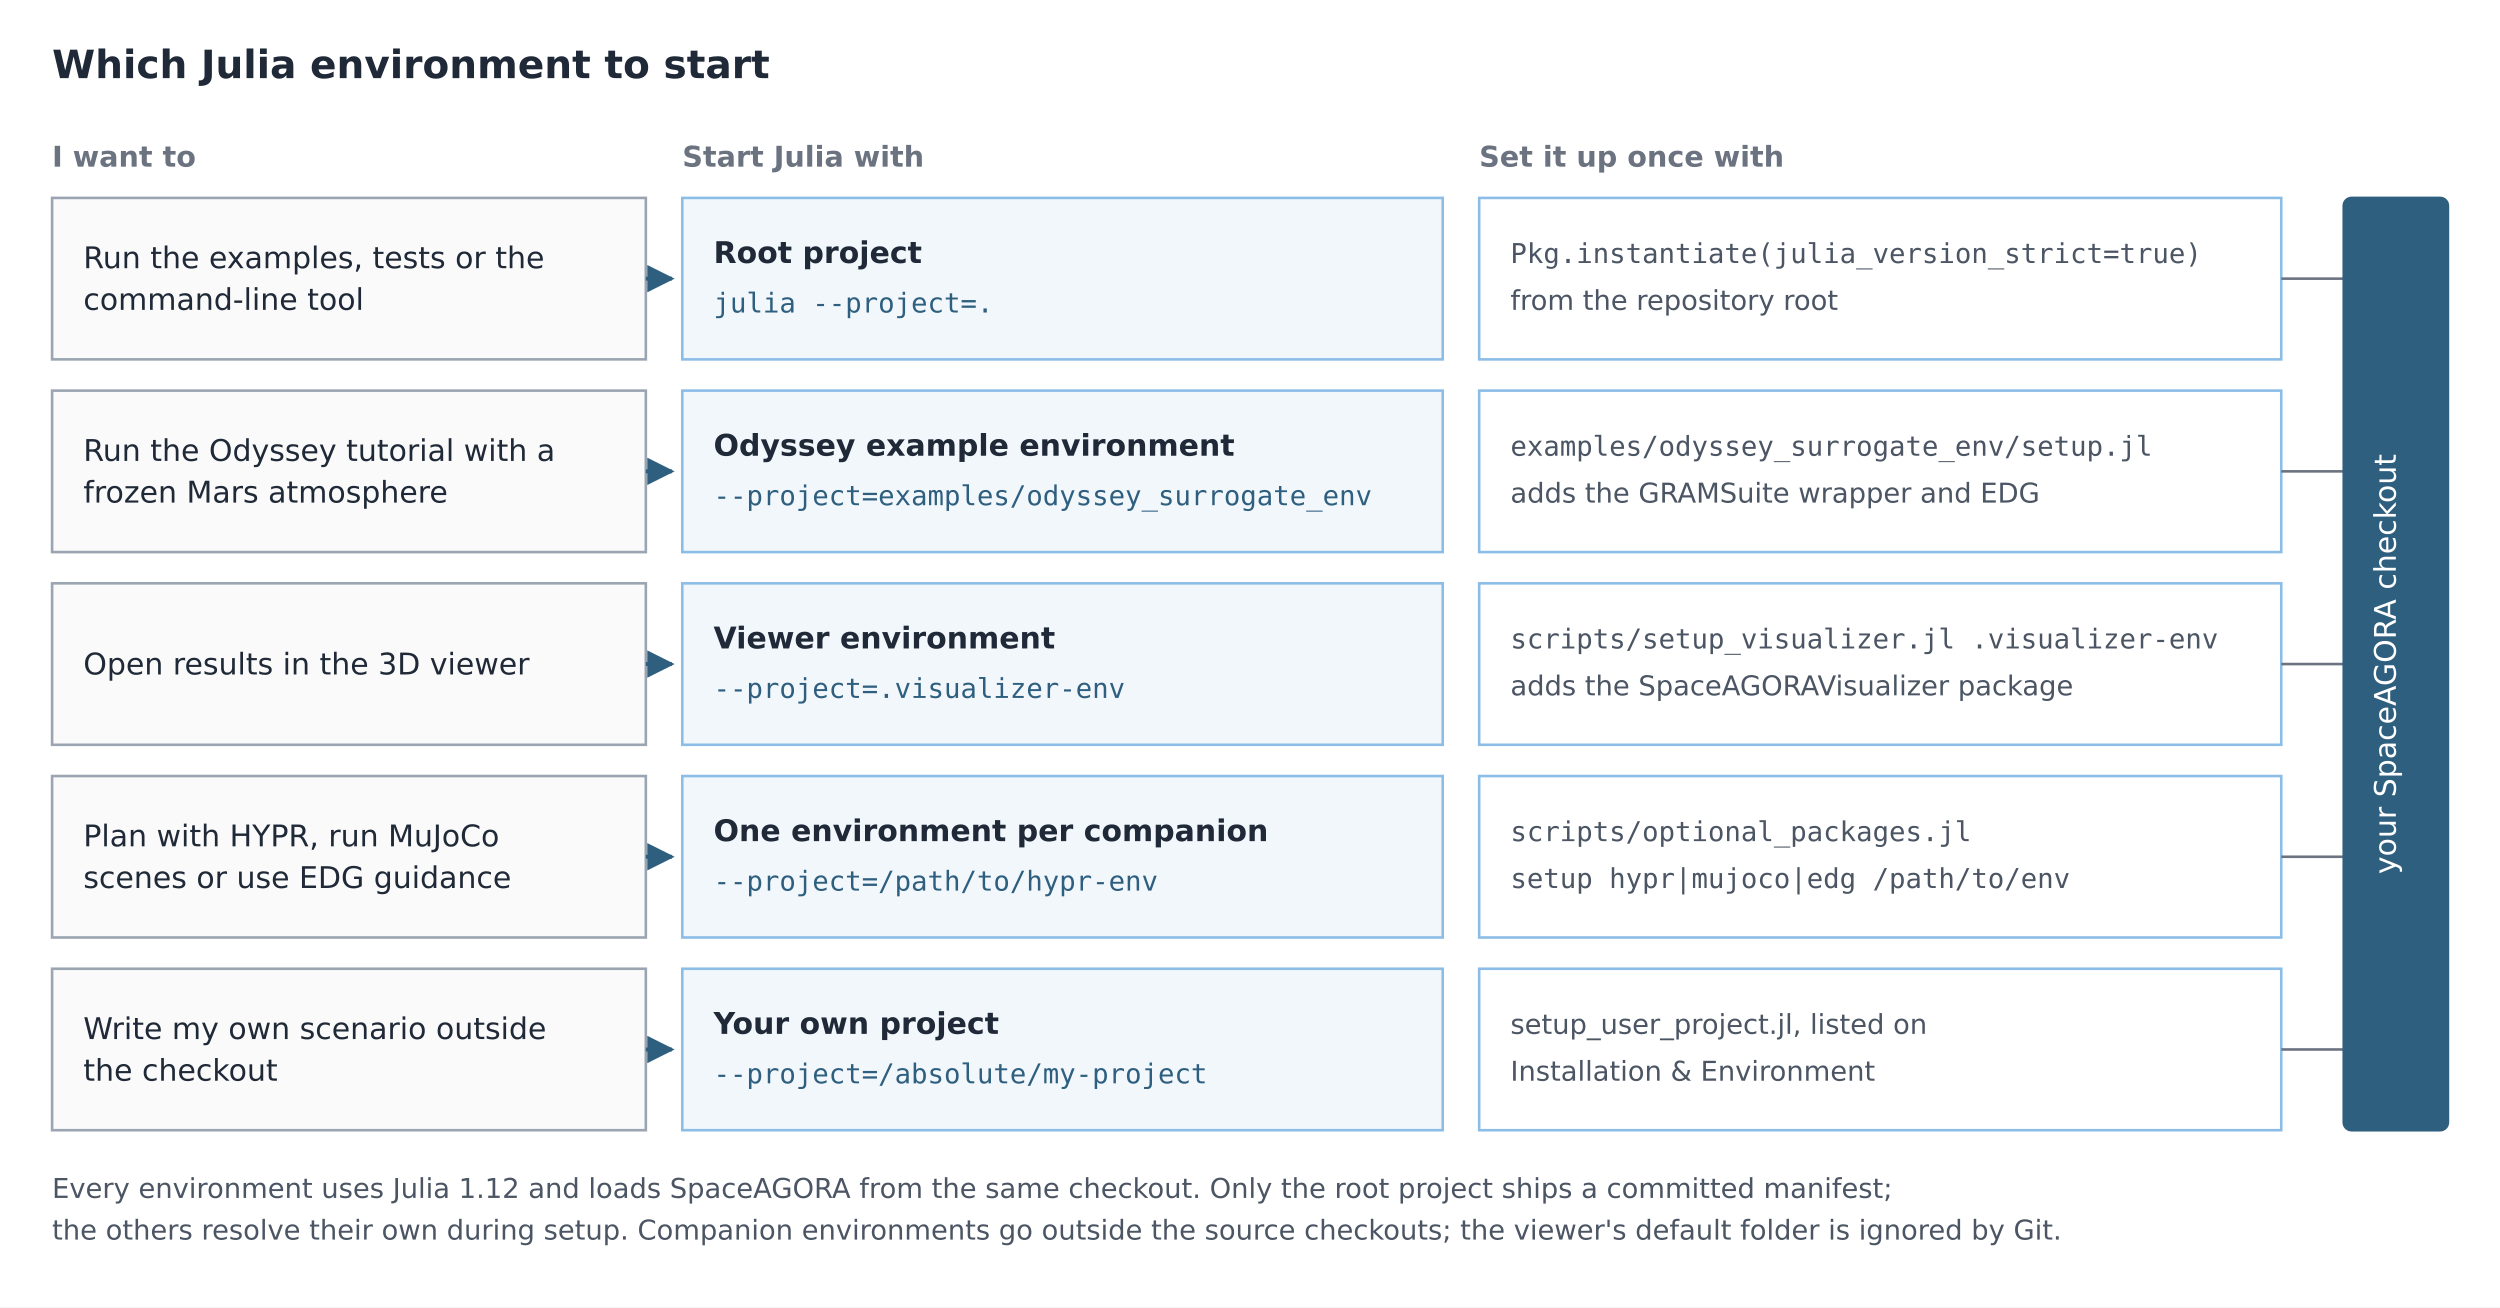
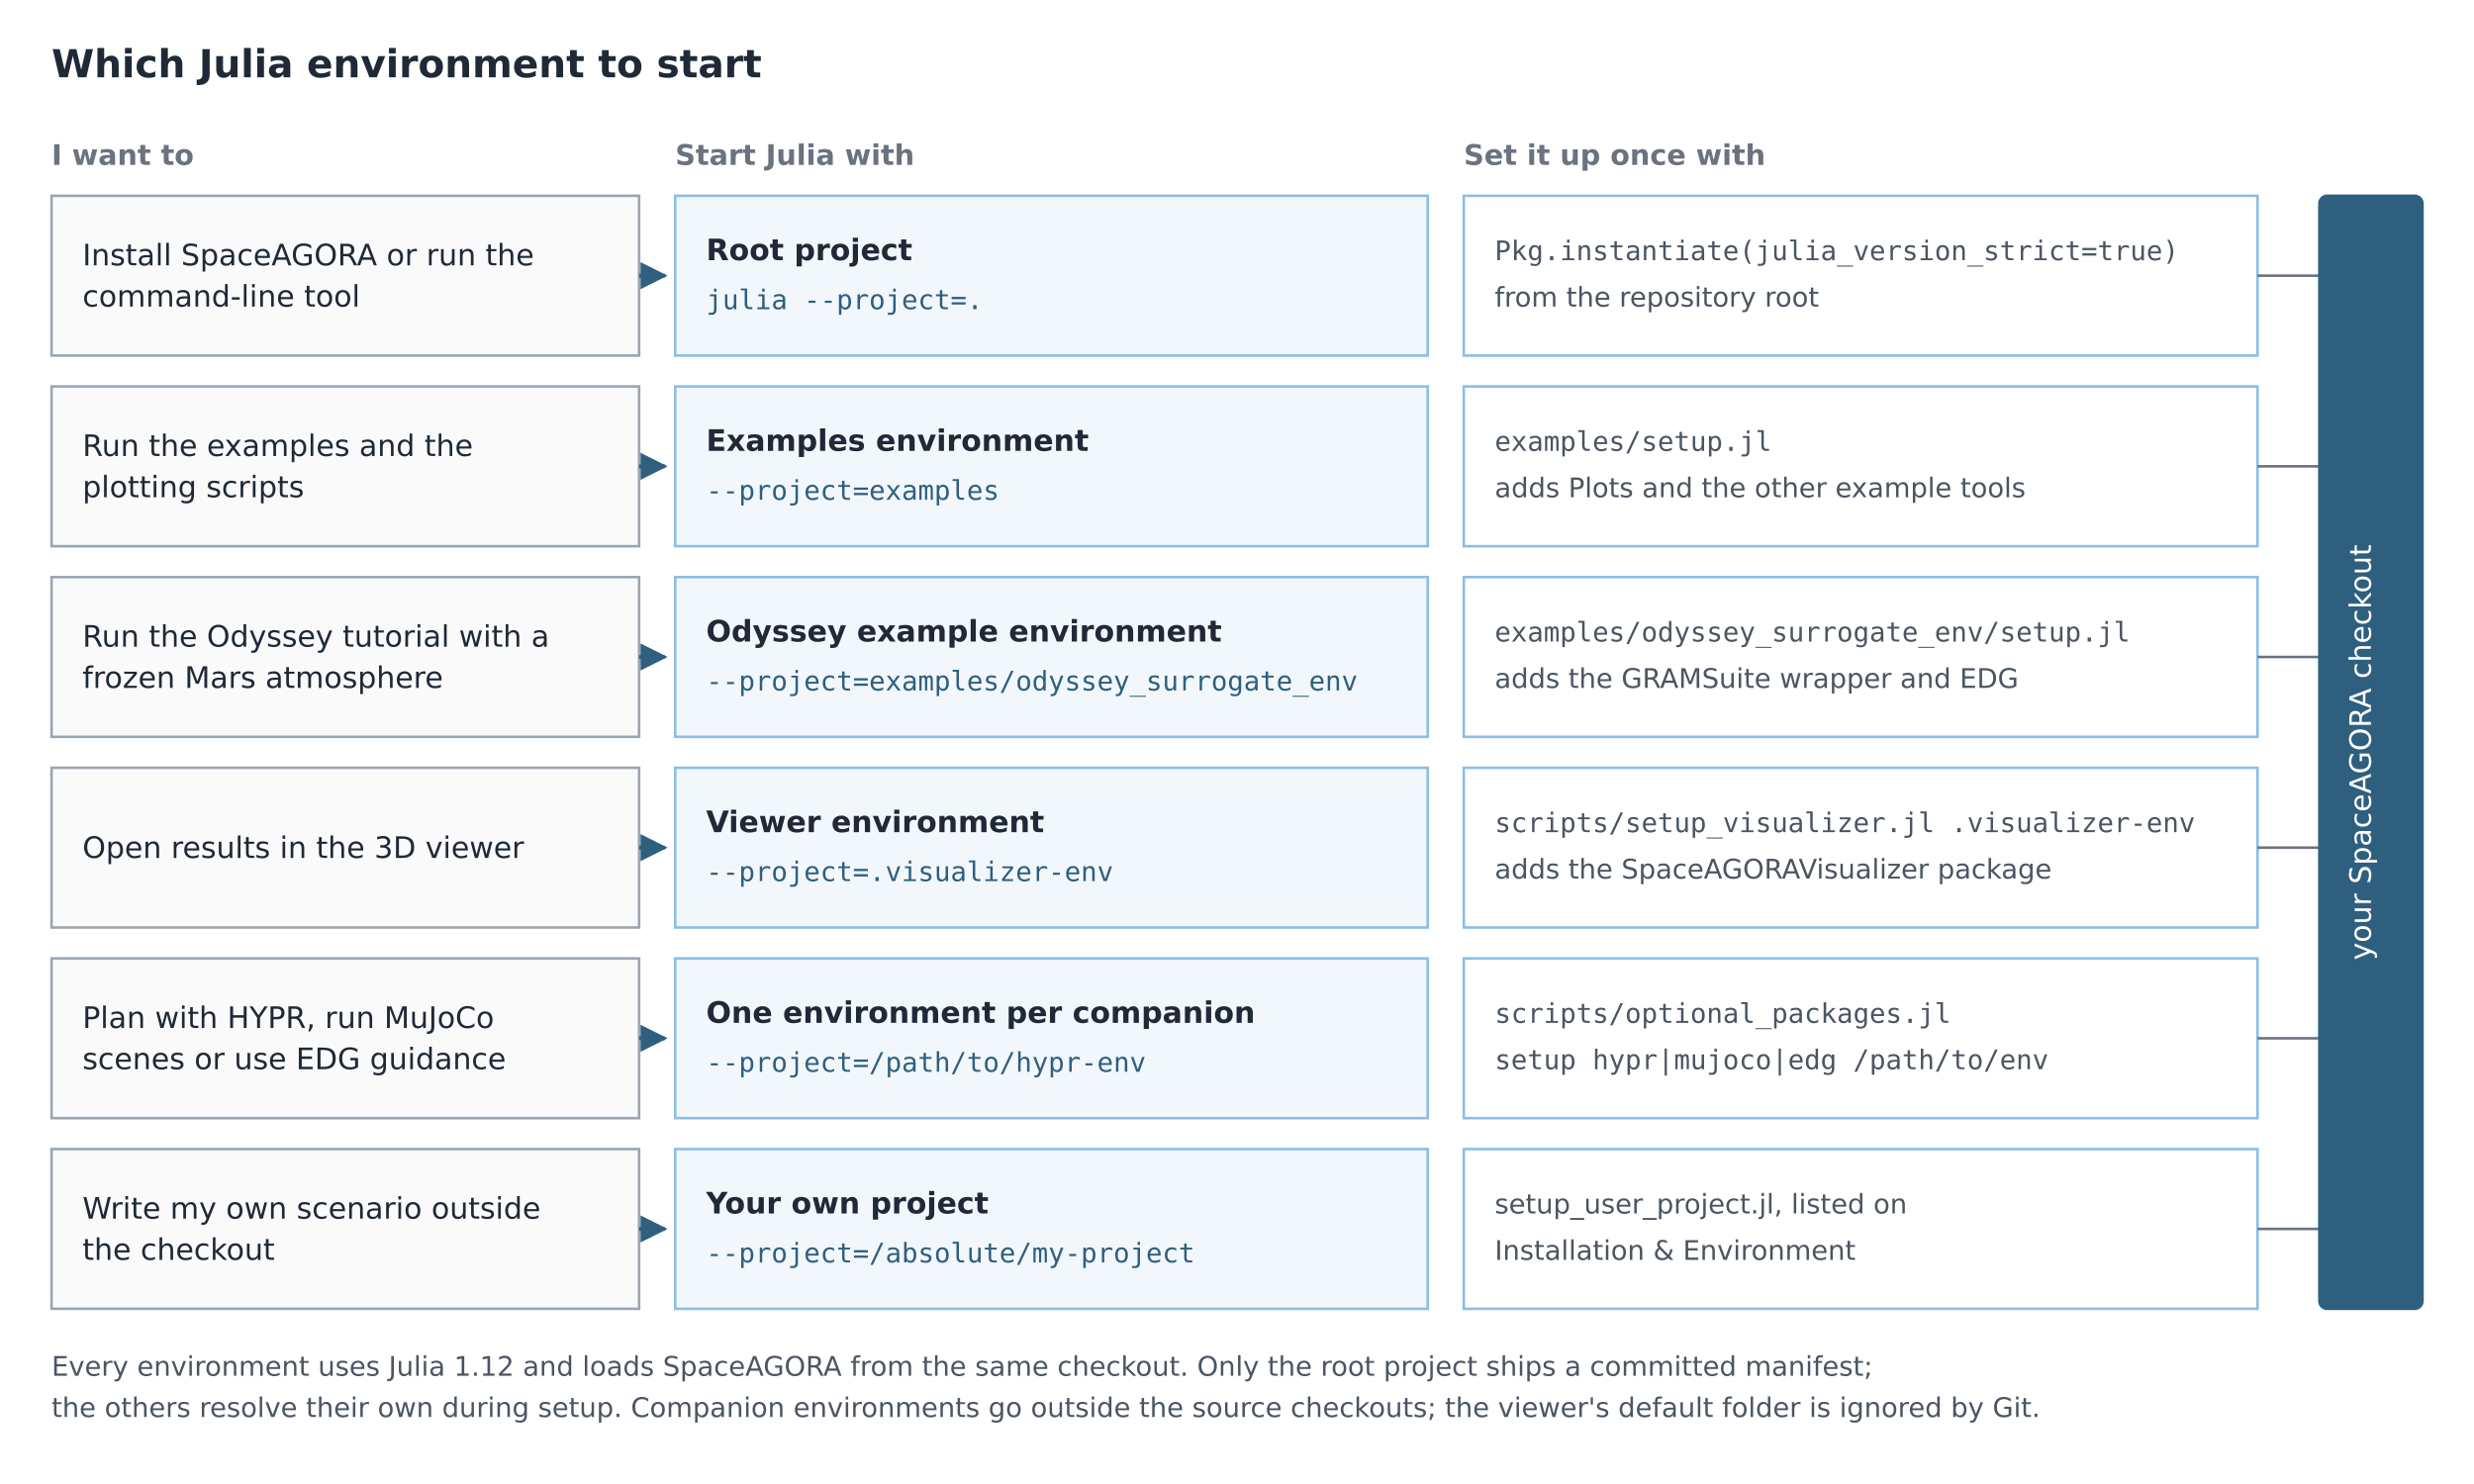
- <svg xmlns="http://www.w3.org/2000/svg" role="img" aria-labelledby="title desc" width="960" height="502" viewBox="0 0 960 502" font-family="DejaVu Sans, Helvetica, Arial, sans-serif">
+ <svg xmlns="http://www.w3.org/2000/svg" role="img" aria-labelledby="title desc" width="960" height="576" viewBox="0 0 960 576" font-family="DejaVu Sans, Helvetica, Arial, sans-serif">
  <defs>
    <marker id="arrow" viewBox="0 0 10 10" refX="9" refY="5" markerWidth="7" markerHeight="7" orient="auto-start-reverse">
      <path d="M 0 0 L 10 5 L 0 10 z" fill="#2f5f7f" />
    </marker>
  </defs>
-   <rect width="960" height="502" fill="#ffffff" />
+   <rect width="960" height="576" fill="#ffffff" />
  <text x="20" y="30" font-size="15" fill="#1f2937" font-weight="bold">Which Julia environment to start</text>
  <text x="20" y="64" font-size="11" fill="#6b7280" font-weight="bold">I want to</text>
  <text x="262" y="64" font-size="11" fill="#6b7280" font-weight="bold">Start Julia with</text>
  <text x="568" y="64" font-size="11" fill="#6b7280" font-weight="bold">Set it up once with</text>
  <rect x="20" y="76" width="228" height="62" rx="0" fill="#fafafa" stroke="#9aa5b1" stroke-width="1" />
-   <text x="32" y="103" font-size="11.5" fill="#1f2937">Run the examples, tests or the</text>
+   <text x="32" y="103" font-size="11.5" fill="#1f2937">Install SpaceAGORA or run the</text>
  <text x="32" y="119" font-size="11.5" fill="#1f2937">command-line tool</text>
  <line x1="248" y1="107" x2="258" y2="107" stroke="#2f5f7f" stroke-width="1.5" marker-end="url(#arrow)" />
  <rect x="262" y="76" width="292" height="62" rx="0" fill="#f2f7fc" stroke="#8cbde7" stroke-width="1" />
  <text x="274" y="101" font-size="11.5" fill="#1f2937" font-weight="bold">Root project</text>
  <text x="274" y="120" font-size="10.5" fill="#2f5f7f" font-family="DejaVu Sans Mono, Menlo, monospace">julia --project=.</text>
  <rect x="568" y="76" width="308" height="62" rx="0" fill="#ffffff" stroke="#8cbde7" stroke-width="1" />
  <text x="580" y="101" font-size="10.5" fill="#4b5563" font-family="DejaVu Sans Mono, Menlo, monospace">Pkg.instantiate(julia_version_strict=true)</text>
  <text x="580" y="119" font-size="10.5" fill="#4b5563">from the repository root</text>
  <line x1="876" y1="107" x2="900" y2="107" stroke="#6b7280" stroke-width="1" />
  <rect x="20" y="150" width="228" height="62" rx="0" fill="#fafafa" stroke="#9aa5b1" stroke-width="1" />
-   <text x="32" y="177" font-size="11.5" fill="#1f2937">Run the Odyssey tutorial with a</text>
-   <text x="32" y="193" font-size="11.5" fill="#1f2937">frozen Mars atmosphere</text>
+   <text x="32" y="177" font-size="11.5" fill="#1f2937">Run the examples and the</text>
+   <text x="32" y="193" font-size="11.5" fill="#1f2937">plotting scripts</text>
  <line x1="248" y1="181" x2="258" y2="181" stroke="#2f5f7f" stroke-width="1.5" marker-end="url(#arrow)" />
  <rect x="262" y="150" width="292" height="62" rx="0" fill="#f2f7fc" stroke="#8cbde7" stroke-width="1" />
-   <text x="274" y="175" font-size="11.5" fill="#1f2937" font-weight="bold">Odyssey example environment</text>
-   <text x="274" y="194" font-size="10.5" fill="#2f5f7f" font-family="DejaVu Sans Mono, Menlo, monospace">--project=examples/odyssey_surrogate_env</text>
+   <text x="274" y="175" font-size="11.5" fill="#1f2937" font-weight="bold">Examples environment</text>
+   <text x="274" y="194" font-size="10.5" fill="#2f5f7f" font-family="DejaVu Sans Mono, Menlo, monospace">--project=examples</text>
  <rect x="568" y="150" width="308" height="62" rx="0" fill="#ffffff" stroke="#8cbde7" stroke-width="1" />
-   <text x="580" y="175" font-size="10.5" fill="#4b5563" font-family="DejaVu Sans Mono, Menlo, monospace">examples/odyssey_surrogate_env/setup.jl</text>
-   <text x="580" y="193" font-size="10.5" fill="#4b5563">adds the GRAMSuite wrapper and EDG</text>
+   <text x="580" y="175" font-size="10.5" fill="#4b5563" font-family="DejaVu Sans Mono, Menlo, monospace">examples/setup.jl</text>
+   <text x="580" y="193" font-size="10.5" fill="#4b5563">adds Plots and the other example tools</text>
  <line x1="876" y1="181" x2="900" y2="181" stroke="#6b7280" stroke-width="1" />
  <rect x="20" y="224" width="228" height="62" rx="0" fill="#fafafa" stroke="#9aa5b1" stroke-width="1" />
-   <text x="32" y="259" font-size="11.5" fill="#1f2937">Open results in the 3D viewer</text>
+   <text x="32" y="251" font-size="11.5" fill="#1f2937">Run the Odyssey tutorial with a</text>
+   <text x="32" y="267" font-size="11.5" fill="#1f2937">frozen Mars atmosphere</text>
  <line x1="248" y1="255" x2="258" y2="255" stroke="#2f5f7f" stroke-width="1.5" marker-end="url(#arrow)" />
  <rect x="262" y="224" width="292" height="62" rx="0" fill="#f2f7fc" stroke="#8cbde7" stroke-width="1" />
-   <text x="274" y="249" font-size="11.5" fill="#1f2937" font-weight="bold">Viewer environment</text>
-   <text x="274" y="268" font-size="10.5" fill="#2f5f7f" font-family="DejaVu Sans Mono, Menlo, monospace">--project=.visualizer-env</text>
+   <text x="274" y="249" font-size="11.5" fill="#1f2937" font-weight="bold">Odyssey example environment</text>
+   <text x="274" y="268" font-size="10.5" fill="#2f5f7f" font-family="DejaVu Sans Mono, Menlo, monospace">--project=examples/odyssey_surrogate_env</text>
  <rect x="568" y="224" width="308" height="62" rx="0" fill="#ffffff" stroke="#8cbde7" stroke-width="1" />
-   <text x="580" y="249" font-size="10.5" fill="#4b5563" font-family="DejaVu Sans Mono, Menlo, monospace">scripts/setup_visualizer.jl .visualizer-env</text>
-   <text x="580" y="267" font-size="10.5" fill="#4b5563">adds the SpaceAGORAVisualizer package</text>
+   <text x="580" y="249" font-size="10.5" fill="#4b5563" font-family="DejaVu Sans Mono, Menlo, monospace">examples/odyssey_surrogate_env/setup.jl</text>
+   <text x="580" y="267" font-size="10.5" fill="#4b5563">adds the GRAMSuite wrapper and EDG</text>
  <line x1="876" y1="255" x2="900" y2="255" stroke="#6b7280" stroke-width="1" />
  <rect x="20" y="298" width="228" height="62" rx="0" fill="#fafafa" stroke="#9aa5b1" stroke-width="1" />
-   <text x="32" y="325" font-size="11.5" fill="#1f2937">Plan with HYPR, run MuJoCo</text>
-   <text x="32" y="341" font-size="11.5" fill="#1f2937">scenes or use EDG guidance</text>
+   <text x="32" y="333" font-size="11.5" fill="#1f2937">Open results in the 3D viewer</text>
  <line x1="248" y1="329" x2="258" y2="329" stroke="#2f5f7f" stroke-width="1.5" marker-end="url(#arrow)" />
  <rect x="262" y="298" width="292" height="62" rx="0" fill="#f2f7fc" stroke="#8cbde7" stroke-width="1" />
-   <text x="274" y="323" font-size="11.5" fill="#1f2937" font-weight="bold">One environment per companion</text>
-   <text x="274" y="342" font-size="10.5" fill="#2f5f7f" font-family="DejaVu Sans Mono, Menlo, monospace">--project=/path/to/hypr-env</text>
+   <text x="274" y="323" font-size="11.5" fill="#1f2937" font-weight="bold">Viewer environment</text>
+   <text x="274" y="342" font-size="10.5" fill="#2f5f7f" font-family="DejaVu Sans Mono, Menlo, monospace">--project=.visualizer-env</text>
  <rect x="568" y="298" width="308" height="62" rx="0" fill="#ffffff" stroke="#8cbde7" stroke-width="1" />
-   <text x="580" y="323" font-size="10.5" fill="#4b5563" font-family="DejaVu Sans Mono, Menlo, monospace">scripts/optional_packages.jl</text>
-   <text x="580" y="341" font-size="10.5" fill="#4b5563" font-family="DejaVu Sans Mono, Menlo, monospace">setup hypr|mujoco|edg /path/to/env</text>
+   <text x="580" y="323" font-size="10.5" fill="#4b5563" font-family="DejaVu Sans Mono, Menlo, monospace">scripts/setup_visualizer.jl .visualizer-env</text>
+   <text x="580" y="341" font-size="10.5" fill="#4b5563">adds the SpaceAGORAVisualizer package</text>
  <line x1="876" y1="329" x2="900" y2="329" stroke="#6b7280" stroke-width="1" />
  <rect x="20" y="372" width="228" height="62" rx="0" fill="#fafafa" stroke="#9aa5b1" stroke-width="1" />
-   <text x="32" y="399" font-size="11.5" fill="#1f2937">Write my own scenario outside</text>
-   <text x="32" y="415" font-size="11.5" fill="#1f2937">the checkout</text>
+   <text x="32" y="399" font-size="11.5" fill="#1f2937">Plan with HYPR, run MuJoCo</text>
+   <text x="32" y="415" font-size="11.5" fill="#1f2937">scenes or use EDG guidance</text>
  <line x1="248" y1="403" x2="258" y2="403" stroke="#2f5f7f" stroke-width="1.5" marker-end="url(#arrow)" />
  <rect x="262" y="372" width="292" height="62" rx="0" fill="#f2f7fc" stroke="#8cbde7" stroke-width="1" />
-   <text x="274" y="397" font-size="11.5" fill="#1f2937" font-weight="bold">Your own project</text>
-   <text x="274" y="416" font-size="10.5" fill="#2f5f7f" font-family="DejaVu Sans Mono, Menlo, monospace">--project=/absolute/my-project</text>
+   <text x="274" y="397" font-size="11.5" fill="#1f2937" font-weight="bold">One environment per companion</text>
+   <text x="274" y="416" font-size="10.5" fill="#2f5f7f" font-family="DejaVu Sans Mono, Menlo, monospace">--project=/path/to/hypr-env</text>
  <rect x="568" y="372" width="308" height="62" rx="0" fill="#ffffff" stroke="#8cbde7" stroke-width="1" />
-   <text x="580" y="397" font-size="10.5" fill="#4b5563">setup_user_project.jl, listed on</text>
-   <text x="580" y="415" font-size="10.5" fill="#4b5563">Installation &amp; Environment</text>
+   <text x="580" y="397" font-size="10.5" fill="#4b5563" font-family="DejaVu Sans Mono, Menlo, monospace">scripts/optional_packages.jl</text>
+   <text x="580" y="415" font-size="10.5" fill="#4b5563" font-family="DejaVu Sans Mono, Menlo, monospace">setup hypr|mujoco|edg /path/to/env</text>
  <line x1="876" y1="403" x2="900" y2="403" stroke="#6b7280" stroke-width="1" />
-   <rect x="900" y="76" width="40" height="358" rx="3" fill="#2f5f7f" stroke="#2f5f7f" stroke-width="1" />
-   <text x="920" y="255.0" font-size="11.5" fill="#ffffff" text-anchor="middle" transform="rotate(-90 920 255.0)">your SpaceAGORA checkout</text>
-   <text x="20" y="460" font-size="10.5" fill="#4b5563">Every environment uses Julia 1.12 and loads SpaceAGORA from the same checkout. Only the root project ships a committed manifest;</text>
-   <text x="20" y="476" font-size="10.5" fill="#4b5563">the others resolve their own during setup. Companion environments go outside the source checkouts; the viewer's default folder is ignored by Git.</text>
+   <rect x="20" y="446" width="228" height="62" rx="0" fill="#fafafa" stroke="#9aa5b1" stroke-width="1" />
+   <text x="32" y="473" font-size="11.5" fill="#1f2937">Write my own scenario outside</text>
+   <text x="32" y="489" font-size="11.5" fill="#1f2937">the checkout</text>
+   <line x1="248" y1="477" x2="258" y2="477" stroke="#2f5f7f" stroke-width="1.5" marker-end="url(#arrow)" />
+   <rect x="262" y="446" width="292" height="62" rx="0" fill="#f2f7fc" stroke="#8cbde7" stroke-width="1" />
+   <text x="274" y="471" font-size="11.5" fill="#1f2937" font-weight="bold">Your own project</text>
+   <text x="274" y="490" font-size="10.5" fill="#2f5f7f" font-family="DejaVu Sans Mono, Menlo, monospace">--project=/absolute/my-project</text>
+   <rect x="568" y="446" width="308" height="62" rx="0" fill="#ffffff" stroke="#8cbde7" stroke-width="1" />
+   <text x="580" y="471" font-size="10.5" fill="#4b5563">setup_user_project.jl, listed on</text>
+   <text x="580" y="489" font-size="10.5" fill="#4b5563">Installation &amp; Environment</text>
+   <line x1="876" y1="477" x2="900" y2="477" stroke="#6b7280" stroke-width="1" />
+   <rect x="900" y="76" width="40" height="432" rx="3" fill="#2f5f7f" stroke="#2f5f7f" stroke-width="1" />
+   <text x="920" y="292.0" font-size="11.5" fill="#ffffff" text-anchor="middle" transform="rotate(-90 920 292.0)">your SpaceAGORA checkout</text>
+   <text x="20" y="534" font-size="10.5" fill="#4b5563">Every environment uses Julia 1.12 and loads SpaceAGORA from the same checkout. Only the root project ships a committed manifest;</text>
+   <text x="20" y="550" font-size="10.5" fill="#4b5563">the others resolve their own during setup. Companion environments go outside the source checkouts; the viewer's default folder is ignored by Git.</text>
</svg>
